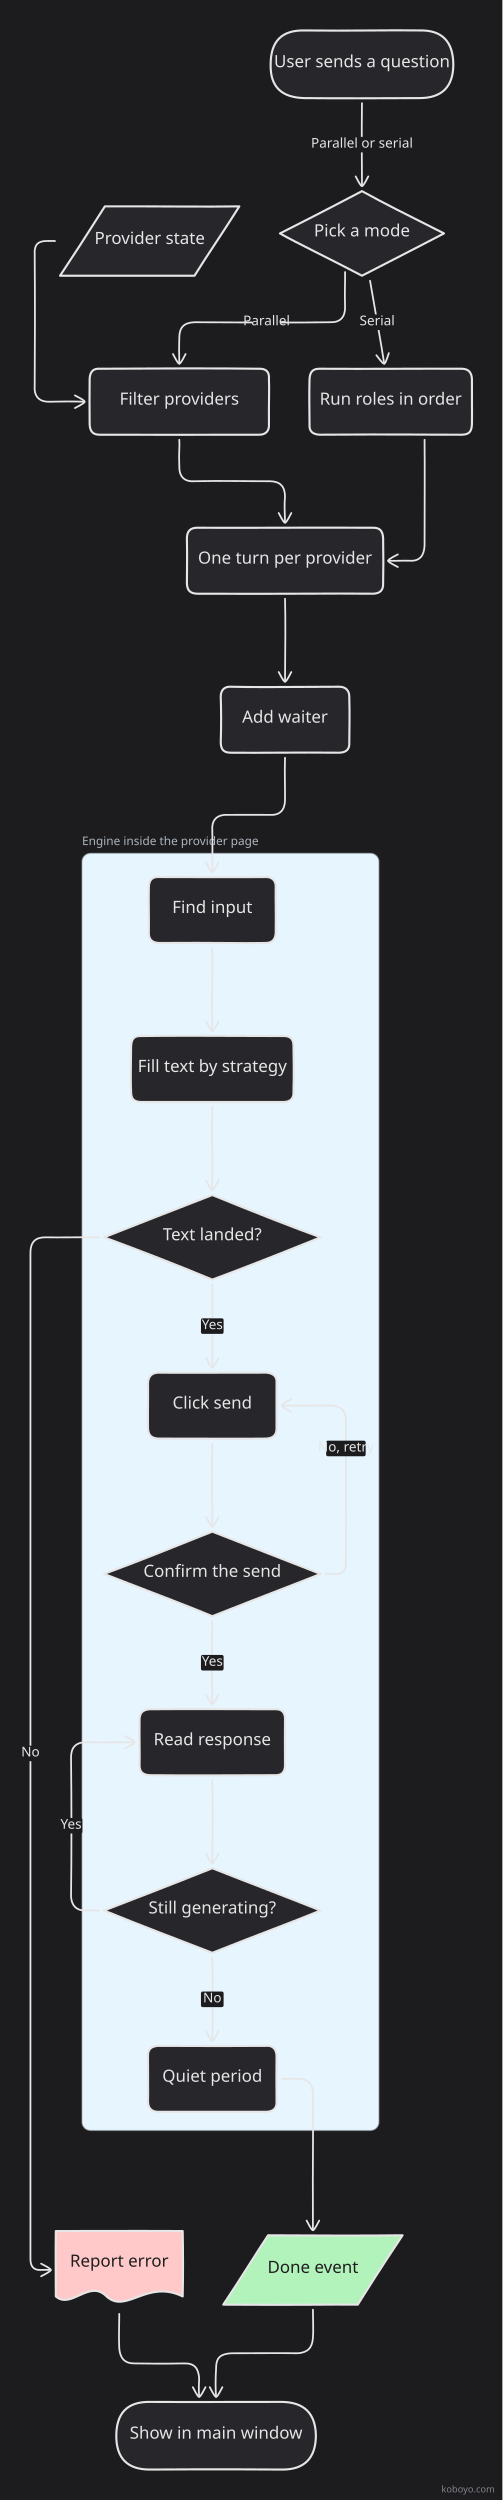
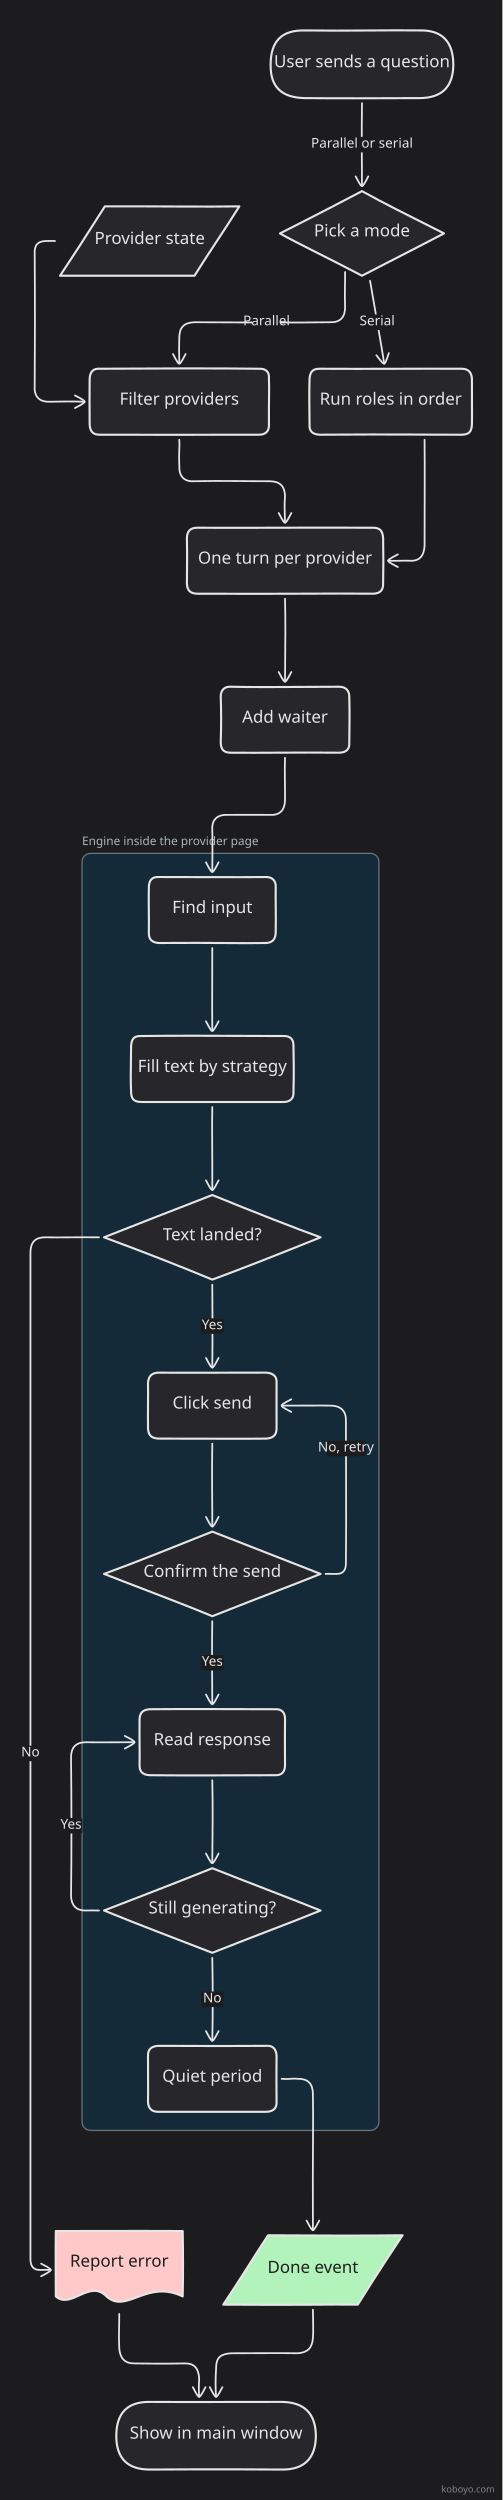
<svg xmlns="http://www.w3.org/2000/svg" width="594" height="2956" viewBox="0 0 594 2956">
  <defs>
    <style type="text/css">
</style>
  </defs>
  <rect x="0" y="0" width="594" height="2956" fill="#1c1c1f" />
  <g transform="translate(722.4545 415.8182)">
    <g opacity="1">
      <rect x="-722.454" y="-415.818" width="594" height="2956" rx="10" fill="none" stroke="none" stroke-opacity="0.55" stroke-width="1.5" stroke-linecap="round" />
    </g>
    <text font-family="ui-sans-serif, system-ui, 'Segoe UI', 'Microsoft JhengHei', sans-serif" font-size="14" fill="#868e96" text-anchor="start" white-space="pre">
      <tspan x="-722.454" y="-425.618">AI Consultant: one question, many providers</tspan>
    </text>
    <g opacity="1">
-       <rect x="-625.454" y="593.182" width="351" height="1510" rx="10" fill="#e7f5ff" stroke="#adb5bd" stroke-opacity="0.55" stroke-width="1.5" stroke-linecap="round" />
+       <rect x="-625.454" y="593.182" width="351" height="1510" rx="10" fill="#152a38" stroke="#adb5bd" stroke-opacity="0.55" stroke-width="1.5" stroke-linecap="round" />
    </g>
    <text font-family="ui-sans-serif, system-ui, 'Segoe UI', 'Microsoft JhengHei', sans-serif" font-size="14" fill="#adb5bd" text-anchor="start" white-space="pre">
      <tspan x="-625.454" y="583.382">Engine inside the provider page</tspan>
    </text>
    <g transform="translate(-402.4545 -379.8182)" opacity="1">
      <path d="M 40 0 L 176 0 Q 216 0 216 40 L 216 40 Q 216 80 176 80 L 40 80 Q 0 80 0 40 L 0 40 Q 0 0 40 0 Z" fill="#26262b" fill-opacity="1" stroke="none" />
      <path d="M40 0 C92.65 0.726, 143.298 -0.594, 176 0 M176 0 C202.48 -0.686, 215.772 12.957, 216 40 M216 40 C216 40, 216 40, 216 40 M216 40 C216.032 66.293, 202.836 79.977, 176 80 M176 80 C127.728 80.208, 78.327 80.408, 40 80 M40 80 C13.678 79.392, -0.681 67.385, 0 40 M0 40 C0 40, 0 40, 0 40 M0 40 C0.146 12.729, 12.982 -0.493, 40 0 M40 0 C40 0, 40 0, 40 0" fill="none" stroke="#e6e6e6" stroke-width="2.5" stroke-linecap="round" stroke-linejoin="round" />
    </g>
    <text font-family="ui-sans-serif, system-ui, 'Segoe UI', 'Microsoft JhengHei', sans-serif" font-size="20" fill="#e6e6e6" text-anchor="middle" white-space="pre">
      <tspan x="-294.454" y="-336.318">User sends a question</tspan>
    </text>
    <g transform="translate(-391.4545 -189.8182)" opacity="1">
      <path d="M 97 0 L 194 50 L 97 100 L 0 50 Z" fill="#26262b" fill-opacity="1" stroke="none" />
      <path d="M97 0 C122.948 14.483, 150.345 27.927, 194 50 M194 50 C171.761 61.692, 148.37 73.565, 97 100 M97 100 C59.035 80.035, 19.728 61.237, 0 50 M0 50 C20.623 39.387, 40.946 29.52, 97 0" fill="none" stroke="#e6e6e6" stroke-width="2.5" stroke-linecap="round" stroke-linejoin="round" />
    </g>
    <text font-family="ui-sans-serif, system-ui, 'Segoe UI', 'Microsoft JhengHei', sans-serif" font-size="20" fill="#e6e6e6" text-anchor="middle" white-space="pre">
      <tspan x="-294.454" y="-136.318">Pick a mode</tspan>
    </text>
    <g transform="translate(-651.4545 -171.8182)" opacity="1">
      <path d="M 53 0 L 212 0 L 159 82 L 0 82 Z" fill="#26262b" fill-opacity="1" stroke="none" />
      <path d="M53 0 C114.352 -0.227, 174.553 0.74, 212 0 M212 0 C193.056 30.241, 172.834 59.548, 159 82 M159 82 C119.182 81.894, 79.703 82.099, 0 82 M0 82 C15.322 59.016, 30.438 35.617, 53 0" fill="none" stroke="#e6e6e6" stroke-width="2.5" stroke-linecap="round" stroke-linejoin="round" />
    </g>
    <text font-family="ui-sans-serif, system-ui, 'Segoe UI', 'Microsoft JhengHei', sans-serif" font-size="20" fill="#e6e6e6" text-anchor="middle" white-space="pre">
      <tspan x="-545.454" y="-127.318">Provider state</tspan>
    </text>
    <g transform="translate(-616.4545 20.18182)" opacity="1">
      <path d="M 12 0 L 200 0 Q 212 0 212 12 L 212 66 Q 212 78 200 78 L 12 78 Q 0 78 0 66 L 0 12 Q 0 0 12 0 Z" fill="#26262b" fill-opacity="1" stroke="none" />
      <path d="M12 0 C82.302 -0.442, 152.248 -0.635, 200 0 M200 0 C208.588 -0.268, 212.679 3.533, 212 12 M212 12 C212.56 24.437, 211.777 35.395, 212 66 M212 66 C212.456 73.931, 207.728 78.23, 200 78 M200 78 C129.949 78.303, 59.224 77.988, 12 78 M12 78 C3.915 78.028, 0.524 74.348, 0 66 M0 66 C-0.303 46.707, -0.076 28.791, 0 12 M0 12 C0.384 3.295, 4.376 -0.477, 12 0 M12 0 C12 0, 12 0, 12 0" fill="none" stroke="#e6e6e6" stroke-width="2.5" stroke-linecap="round" stroke-linejoin="round" />
    </g>
    <text font-family="ui-sans-serif, system-ui, 'Segoe UI', 'Microsoft JhengHei', sans-serif" font-size="20" fill="#e6e6e6" text-anchor="middle" white-space="pre">
      <tspan x="-510.454" y="62.682">Filter providers</tspan>
    </text>
    <g transform="translate(-356.4545 20.18182)" opacity="1">
      <path d="M 12 0 L 180 0 Q 192 0 192 12 L 192 66 Q 192 78 180 78 L 12 78 Q 0 78 0 66 L 0 12 Q 0 0 12 0 Z" fill="#26262b" fill-opacity="1" stroke="none" />
      <path d="M12 0 C71.655 0.413, 130.504 -0.278, 180 0 M180 0 C188.102 0.049, 191.677 4.699, 192 12 M192 12 C191.837 32.605, 192.316 52.875, 192 66 M192 66 C191.507 74.596, 188.583 77.836, 180 78 M180 78 C143.997 78.139, 106.35 77.341, 12 78 M12 78 C3.42 77.572, -0.578 73.813, 0 66 M0 66 C-0.193 46.795, -0.517 28.721, 0 12 M0 12 C0.554 3.389, 4.032 -0.056, 12 0 M12 0 C12 0, 12 0, 12 0" fill="none" stroke="#e6e6e6" stroke-width="2.5" stroke-linecap="round" stroke-linejoin="round" />
    </g>
    <text font-family="ui-sans-serif, system-ui, 'Segoe UI', 'Microsoft JhengHei', sans-serif" font-size="20" fill="#e6e6e6" text-anchor="middle" white-space="pre">
      <tspan x="-260.454" y="62.682">Run roles in order</tspan>
    </text>
    <g transform="translate(-501.4545 208.1818)" opacity="1">
      <path d="M 12 0 L 220 0 Q 232 0 232 12 L 232 66 Q 232 78 220 78 L 12 78 Q 0 78 0 66 L 0 12 Q 0 0 12 0 Z" fill="#26262b" fill-opacity="1" stroke="none" />
      <path d="M12 0 C71.785 0.379, 132.541 -0.382, 220 0 M220 0 C228.578 -0.093, 231.359 3.988, 232 12 M232 12 C232.378 31.23, 232.331 51.768, 232 66 M232 66 C232.307 73.685, 228.516 77.848, 220 78 M220 78 C170.811 77.434, 121.907 78.502, 12 78 M12 78 C3.986 77.688, 0.342 74.305, 0 66 M0 66 C-0.121 52.996, 0.573 38.077, 0 12 M0 12 C0.203 4.117, 4.058 0.06, 12 0 M12 0 C12 0, 12 0, 12 0" fill="none" stroke="#e6e6e6" stroke-width="2.5" stroke-linecap="round" stroke-linejoin="round" />
    </g>
    <text font-family="ui-sans-serif, system-ui, 'Segoe UI', 'Microsoft JhengHei', sans-serif" font-size="20" fill="#e6e6e6" text-anchor="middle" white-space="pre">
      <tspan x="-385.454" y="250.682">One turn per provider</tspan>
    </text>
    <g transform="translate(-461.4545 396.1818)" opacity="1">
      <path d="M 12 0 L 140 0 Q 152 0 152 12 L 152 66 Q 152 78 140 78 L 12 78 Q 0 78 0 66 L 0 12 Q 0 0 12 0 Z" fill="#26262b" fill-opacity="1" stroke="none" />
      <path d="M12 0 C38.203 0.688, 64.443 0.356, 140 0 M140 0 C147.804 -0.041, 152.212 4.679, 152 12 M152 12 C152.57 31.051, 152.163 51.097, 152 66 M152 66 C152.551 73.949, 148.468 77.813, 140 78 M140 78 C93.033 77.492, 45.609 78.401, 12 78 M12 78 C3.381 77.959, 0.294 74.406, 0 66 M0 66 C0.707 45.559, 0.496 25.224, 0 12 M0 12 C-0.126 4.104, 4.276 -0.485, 12 0 M12 0 C12 0, 12 0, 12 0" fill="none" stroke="#e6e6e6" stroke-width="2.5" stroke-linecap="round" stroke-linejoin="round" />
    </g>
    <text font-family="ui-sans-serif, system-ui, 'Segoe UI', 'Microsoft JhengHei', sans-serif" font-size="20" fill="#e6e6e6" text-anchor="middle" white-space="pre">
      <tspan x="-385.454" y="438.682">Add waiter</tspan>
    </text>
    <g transform="translate(-546.4545 621.1818)" opacity="1">
      <path d="M 12 0 L 138 0 Q 150 0 150 12 L 150 66 Q 150 78 138 78 L 12 78 Q 0 78 0 66 L 0 12 Q 0 0 12 0 Z" fill="#26262b" fill-opacity="1" stroke="none" />
      <path d="M12 0 C59.628 0.052, 106.636 0.356, 138 0 M138 0 C145.584 -0.445, 150.528 4.433, 150 12 M150 12 C149.746 27.411, 150.392 43.007, 150 66 M150 66 C149.57 74.088, 145.573 78.01, 138 78 M138 78 C109.503 78.669, 81.248 77.447, 12 78 M12 78 C4.041 77.684, -0.255 73.775, 0 66 M0 66 C0.317 48.242, -0.409 30.664, 0 12 M0 12 C0.097 4.436, 3.373 -0.618, 12 0 M12 0 C12 0, 12 0, 12 0" fill="none" stroke="#e6e6e6" stroke-width="2.5" stroke-linecap="round" stroke-linejoin="round" />
    </g>
    <text font-family="ui-sans-serif, system-ui, 'Segoe UI', 'Microsoft JhengHei', sans-serif" font-size="20" fill="#e6e6e6" text-anchor="middle" white-space="pre">
      <tspan x="-471.454" y="663.682">Find input</tspan>
    </text>
    <g transform="translate(-567.4545 809.1818)" opacity="1">
      <path d="M 12 0 L 180 0 Q 192 0 192 12 L 192 66 Q 192 78 180 78 L 12 78 Q 0 78 0 66 L 0 12 Q 0 0 12 0 Z" fill="#26262b" fill-opacity="1" stroke="none" />
      <path d="M12 0 C48.606 -0.479, 84.385 -0.422, 180 0 M180 0 C188.247 -0.123, 192.13 3.381, 192 12 M192 12 C192.326 28.141, 192.629 43.307, 192 66 M192 66 C192.557 74.104, 187.886 77.988, 180 78 M180 78 C143.306 78.131, 107.444 77.93, 12 78 M12 78 C3.495 77.892, 0.033 74.447, 0 66 M0 66 C-0.547 54.093, -0.451 43.864, 0 12 M0 12 C0.586 3.38, 3.309 -0.261, 12 0 M12 0 C12 0, 12 0, 12 0" fill="none" stroke="#e6e6e6" stroke-width="2.5" stroke-linecap="round" stroke-linejoin="round" />
    </g>
    <text font-family="ui-sans-serif, system-ui, 'Segoe UI', 'Microsoft JhengHei', sans-serif" font-size="20" fill="#e6e6e6" text-anchor="middle" white-space="pre">
      <tspan x="-471.454" y="851.682">Fill text by strategy</tspan>
    </text>
    <g transform="translate(-599.4545 997.1818)" opacity="1">
      <path d="M 128 0 L 256 50 L 128 100 L 0 50 Z" fill="#26262b" fill-opacity="1" stroke="none" />
      <path d="M128 0 C177.56 20.253, 228.386 40.124, 256 50 M256 50 C209.489 68.894, 162.462 87.334, 128 100 M128 100 C86.979 82.945, 45.282 66.722, 0 50 M0 50 C40.503 34.076, 81.032 18.171, 128 0" fill="none" stroke="#e6e6e6" stroke-width="2.5" stroke-linecap="round" stroke-linejoin="round" />
    </g>
    <text font-family="ui-sans-serif, system-ui, 'Segoe UI', 'Microsoft JhengHei', sans-serif" font-size="20" fill="#e6e6e6" text-anchor="middle" white-space="pre">
      <tspan x="-471.454" y="1050.682">Text landed?</tspan>
    </text>
    <g transform="translate(-547.4545 1207.182)" opacity="1">
      <path d="M 12 0 L 140 0 Q 152 0 152 12 L 152 66 Q 152 78 140 78 L 12 78 Q 0 78 0 66 L 0 12 Q 0 0 12 0 Z" fill="#26262b" fill-opacity="1" stroke="none" />
      <path d="M12 0 C39.568 0.377, 67.853 -0.034, 140 0 M140 0 C147.436 0.619, 152.636 4.003, 152 12 M152 12 C151.773 24.005, 152.169 36.467, 152 66 M152 66 C152 74.259, 147.465 77.392, 140 78 M140 78 C112.529 78.381, 85.129 78.024, 12 78 M12 78 C3.363 77.362, 0.507 73.581, 0 66 M0 66 C-0.215 45.597, 0.288 26.941, 0 12 M0 12 C0.612 3.91, 4.678 0.42, 12 0 M12 0 C12 0, 12 0, 12 0" fill="none" stroke="#e6e6e6" stroke-width="2.5" stroke-linecap="round" stroke-linejoin="round" />
    </g>
    <text font-family="ui-sans-serif, system-ui, 'Segoe UI', 'Microsoft JhengHei', sans-serif" font-size="20" fill="#e6e6e6" text-anchor="middle" white-space="pre">
      <tspan x="-471.454" y="1249.682">Click send</tspan>
    </text>
    <g transform="translate(-599.4545 1395.182)" opacity="1">
      <path d="M 128 0 L 256 50 L 128 100 L 0 50 Z" fill="#26262b" fill-opacity="1" stroke="none" />
      <path d="M128 0 C156.9 11.485, 183.26 21.358, 256 50 M256 50 C226.059 62.037, 195.347 73.409, 128 100 M128 100 C101.437 88.902, 74.51 78.676, 0 50 M0 50 C41.748 34.745, 82.25 18.229, 128 0" fill="none" stroke="#e6e6e6" stroke-width="2.5" stroke-linecap="round" stroke-linejoin="round" />
    </g>
    <text font-family="ui-sans-serif, system-ui, 'Segoe UI', 'Microsoft JhengHei', sans-serif" font-size="20" fill="#e6e6e6" text-anchor="middle" white-space="pre">
      <tspan x="-471.454" y="1448.682">Confirm the send</tspan>
    </text>
    <g transform="translate(-557.4545 1605.182)" opacity="1">
      <path d="M 12 0 L 160 0 Q 172 0 172 12 L 172 66 Q 172 78 160 78 L 12 78 Q 0 78 0 66 L 0 12 Q 0 0 12 0 Z" fill="#26262b" fill-opacity="1" stroke="none" />
      <path d="M12 0 C64.223 -0.562, 117.666 0.117, 160 0 M160 0 C168.131 -0.55, 172.322 3.982, 172 12 M172 12 C171.8 26.321, 171.894 41.45, 172 66 M172 66 C172.062 73.948, 168.27 78.387, 160 78 M160 78 C111.233 78.012, 61.694 78.568, 12 78 M12 78 C3.354 77.522, -0.108 73.58, 0 66 M0 66 C0.397 51.752, -0.259 37.264, 0 12 M0 12 C0.26 4.371, 3.481 0.679, 12 0 M12 0 C12 0, 12 0, 12 0" fill="none" stroke="#e6e6e6" stroke-width="2.5" stroke-linecap="round" stroke-linejoin="round" />
    </g>
    <text font-family="ui-sans-serif, system-ui, 'Segoe UI', 'Microsoft JhengHei', sans-serif" font-size="20" fill="#e6e6e6" text-anchor="middle" white-space="pre">
      <tspan x="-471.454" y="1647.682">Read response</tspan>
    </text>
    <g transform="translate(-599.4545 1793.182)" opacity="1">
      <path d="M 128 0 L 256 50 L 128 100 L 0 50 Z" fill="#26262b" fill-opacity="1" stroke="none" />
      <path d="M128 0 C170.715 16.915, 213.344 32.925, 256 50 M256 50 C220.987 64.346, 184.993 77.372, 128 100 M128 100 C87.314 84.14, 46.455 68.949, 0 50 M0 50 C38.464 35.059, 76.171 20.809, 128 0" fill="none" stroke="#e6e6e6" stroke-width="2.5" stroke-linecap="round" stroke-linejoin="round" />
    </g>
    <text font-family="ui-sans-serif, system-ui, 'Segoe UI', 'Microsoft JhengHei', sans-serif" font-size="20" fill="#e6e6e6" text-anchor="middle" white-space="pre">
      <tspan x="-471.454" y="1846.682">Still generating?</tspan>
    </text>
    <g transform="translate(-547.4545 2003.182)" opacity="1">
      <path d="M 12 0 L 140 0 Q 152 0 152 12 L 152 66 Q 152 78 140 78 L 12 78 Q 0 78 0 66 L 0 12 Q 0 0 12 0 Z" fill="#26262b" fill-opacity="1" stroke="none" />
      <path d="M12 0 C62.992 0.356, 112.85 0.237, 140 0 M140 0 C147.533 -0.643, 151.761 3.933, 152 12 M152 12 C151.915 29.547, 151.704 45.11, 152 66 M152 66 C152.547 73.604, 148.144 77.772, 140 78 M140 78 C94.068 78.139, 47.769 77.912, 12 78 M12 78 C4.135 78.009, 0.204 73.719, 0 66 M0 66 C0.344 52.584, -0.056 39.753, 0 12 M0 12 C-0.277 3.98, 4.011 0.539, 12 0 M12 0 C12 0, 12 0, 12 0" fill="none" stroke="#e6e6e6" stroke-width="2.5" stroke-linecap="round" stroke-linejoin="round" />
    </g>
    <text font-family="ui-sans-serif, system-ui, 'Segoe UI', 'Microsoft JhengHei', sans-serif" font-size="20" fill="#e6e6e6" text-anchor="middle" white-space="pre">
      <tspan x="-471.454" y="2045.682">Quiet period</tspan>
    </text>
    <g transform="translate(-656.4545 2222.182)" opacity="1">
      <path d="M 0 0 L 150 0 L 150 77.28 C 108 56.672 84 97.888 60 77.28 C 39 56.672 18 93.472 0 77.28 Z" fill="#ffc9c9" fill-opacity="1" stroke="none" />
      <path d="M0 0 C38.301 0.17, 78.014 -0.374, 150 0 M150 0 C150.519 27.267, 150.565 52.76, 150 77.28 M150 77.28 C107.389 56.642, 83.474 98.702, 60 77.28 M60 77.28 C39.621 56.437, 18.077 93.154, 0 77.28 M0 77.28 C-0.031 51.815, -0.348 25.622, 0 0" fill="none" stroke="#e6e6e6" stroke-width="2.5" stroke-linecap="round" stroke-linejoin="round" />
    </g>
    <text font-family="ui-sans-serif, system-ui, 'Segoe UI', 'Microsoft JhengHei', sans-serif" font-size="20" fill="#1e1e1e" text-anchor="middle" white-space="pre">
      <tspan x="-581.454" y="2264.322">Report error</tspan>
    </text>
    <g transform="translate(-458.4545 2227.182)" opacity="1">
      <path d="M 53 0 L 212 0 L 159 82 L 0 82 Z" fill="#b2f2bb" fill-opacity="1" stroke="none" />
      <path d="M53 0 C111.078 0.452, 169.302 0.55, 212 0 M212 0 C200.685 17.244, 188.774 34.54, 159 82 M159 82 C126.258 81.576, 93.327 82.713, 0 82 M0 82 C20.644 51.232, 40.038 19.337, 53 0" fill="none" stroke="#e6e6e6" stroke-width="2.5" stroke-linecap="round" stroke-linejoin="round" />
    </g>
    <text font-family="ui-sans-serif, system-ui, 'Segoe UI', 'Microsoft JhengHei', sans-serif" font-size="20" fill="#1e1e1e" text-anchor="middle" white-space="pre">
      <tspan x="-352.454" y="2271.682">Done event</tspan>
    </text>
    <g transform="translate(-584.9545 2424.182)" opacity="1">
      <path d="M 40 0 L 196 0 Q 236 0 236 40 L 236 40 Q 236 80 196 80 L 40 80 Q 0 80 0 40 L 0 40 Q 0 0 40 0 Z" fill="#26262b" fill-opacity="1" stroke="none" />
      <path d="M40 0 C98.389 0.381, 156.338 -0.161, 196 0 M196 0 C222.046 0.471, 235.631 13.409, 236 40 M236 40 C236 40, 236 40, 236 40 M236 40 C235.808 66.849, 222.043 80.256, 196 80 M196 80 C160.289 79.827, 125.967 79.428, 40 80 M40 80 C13.04 80.2, -0.089 66.394, 0 40 M0 40 C0 40, 0 40, 0 40 M0 40 C0.157 13.556, 12.618 -0.395, 40 0 M40 0 C40 0, 40 0, 40 0" fill="none" stroke="#e6e6e6" stroke-width="2.5" stroke-linecap="round" stroke-linejoin="round" />
    </g>
    <text font-family="ui-sans-serif, system-ui, 'Segoe UI', 'Microsoft JhengHei', sans-serif" font-size="20" fill="#e6e6e6" text-anchor="middle" white-space="pre">
      <tspan x="-466.954" y="2467.682">Show in main window</tspan>
    </text>
    <g opacity="1">
      <path d="M-294.454 -293.818 C-294.962 -259.618, -294.576 -227.052, -294.454 -195.818" fill="none" stroke="#e6e6e6" stroke-width="2.1" stroke-linecap="round" stroke-linejoin="round" />
      <path d="M -301.919 -207.211 C -300.724 -205.388 -296.497 -195.818 -294.454 -195.818 C -292.411 -195.818 -288.185 -205.388 -286.99 -207.211" fill="none" stroke="#e6e6e6" stroke-width="2.1" stroke-linecap="round" stroke-linejoin="round" />
    </g>
    <rect x="-321.374" y="-254.018" width="53.84" height="18.4" rx="2" fill="#1c1c1f" />
    <text font-family="ui-sans-serif, system-ui, 'Segoe UI', 'Microsoft JhengHei', sans-serif" font-size="16" fill="#e6e6e6" text-anchor="middle" white-space="pre">
      <tspan x="-294.454" y="-241.218">Parallel or serial</tspan>
    </text>
    <g opacity="1">
      <path d="M-657.454 -130.818 C-660.996 -131.135, -665.027 -130.745, -669.454 -130.818 M-669.454 -130.818 C-677.863 -130.059, -680.927 -126.283, -681.454 -118.818 M-681.454 -118.818 C-680.993 -57.825, -681.139 2.151, -681.454 41.182 M-681.454 41.182 C-682.264 53.972, -674.78 59.771, -663.454 59.182 M-663.454 59.182 C-649.865 58.88, -638.433 58.685, -622.454 59.182" fill="none" stroke="#e6e6e6" stroke-width="2.1" stroke-linecap="round" stroke-linejoin="round" />
      <path d="M -633.847 66.646 C -632.024 65.452 -622.454 61.225 -622.454 59.182 C -622.454 57.139 -632.024 52.912 -633.847 51.718" fill="none" stroke="#e6e6e6" stroke-width="2.1" stroke-linecap="round" stroke-linejoin="round" />
    </g>
    <g opacity="1">
      <path d="M-314.454 -94.127 C-314.162 -83.466, -315.089 -71.83, -314.454 -52.818 M-314.454 -52.818 C-314.227 -40.632, -320.395 -34.246, -332.454 -34.818 M-332.454 -34.818 C-374.573 -34.238, -418.215 -34.31, -492.454 -34.818 M-492.454 -34.818 C-504.969 -34.358, -510.312 -28.629, -510.454 -16.818 M-510.454 -16.818 C-510.686 -8.362, -510.847 0.111, -510.454 14.182" fill="none" stroke="#e6e6e6" stroke-width="2.1" stroke-linecap="round" stroke-linejoin="round" />
      <path d="M -517.919 2.789 C -516.724 4.612 -512.497 14.182 -510.454 14.182 C -508.411 14.182 -504.185 4.612 -502.99 2.789" fill="none" stroke="#e6e6e6" stroke-width="2.1" stroke-linecap="round" stroke-linejoin="round" />
    </g>
    <rect x="-424.07" y="-44.018" width="33.54" height="18.4" rx="2" fill="#1c1c1f" />
    <text font-family="ui-sans-serif, system-ui, 'Segoe UI', 'Microsoft JhengHei', sans-serif" font-size="16" fill="#e6e6e6" text-anchor="middle" white-space="pre">
      <tspan x="-407.3" y="-31.218">Parallel</tspan>
    </text>
    <g opacity="1">
      <path d="M-284.887 -83.818 C-278.505 -45.697, -271.518 -8.248, -268.143 14.182" fill="none" stroke="#e6e6e6" stroke-width="2.1" stroke-linecap="round" stroke-linejoin="round" />
      <path d="M -277.419 4.209 C -275.935 5.805 -270.157 14.526 -268.143 14.182 C -266.129 13.838 -263.574 3.693 -262.704 1.695" fill="none" stroke="#e6e6e6" stroke-width="2.1" stroke-linecap="round" stroke-linejoin="round" />
    </g>
    <rect x="-293.285" y="-44.018" width="33.54" height="18.4" rx="2" fill="#1c1c1f" />
    <text font-family="ui-sans-serif, system-ui, 'Segoe UI', 'Microsoft JhengHei', sans-serif" font-size="16" fill="#e6e6e6" text-anchor="middle" white-space="pre">
      <tspan x="-276.515" y="-31.218">Serial</tspan>
    </text>
    <g opacity="1">
      <path d="M-510.454 104.182 C-509.802 111.996, -511.2 119.131, -510.454 135.182 M-510.454 135.182 C-510.808 148.022, -504.198 154.051, -492.454 153.182 M-492.454 153.182 C-459.461 152.426, -428.024 153.304, -403.454 153.182 M-403.454 153.182 C-391.451 153.329, -385.63 158.987, -385.454 171.182 M-385.454 171.182 C-386.215 179.18, -385.953 186.973, -385.454 202.182" fill="none" stroke="#e6e6e6" stroke-width="2.1" stroke-linecap="round" stroke-linejoin="round" />
      <path d="M -392.919 190.789 C -391.724 192.612 -387.497 202.182 -385.454 202.182 C -383.411 202.182 -379.185 192.612 -377.99 190.789" fill="none" stroke="#e6e6e6" stroke-width="2.1" stroke-linecap="round" stroke-linejoin="round" />
    </g>
    <g opacity="1">
      <path d="M-220.454 104.182 C-220.114 140.442, -220.384 175.842, -220.454 229.182 M-220.454 229.182 C-220.945 240.999, -225.943 248.076, -238.454 247.182 M-238.454 247.182 C-245.683 246.875, -253.609 247.61, -263.454 247.182" fill="none" stroke="#e6e6e6" stroke-width="2.1" stroke-linecap="round" stroke-linejoin="round" />
      <path d="M -252.062 239.718 C -253.885 240.912 -263.454 245.139 -263.454 247.182 C -263.454 249.225 -253.885 253.452 -252.062 254.646" fill="none" stroke="#e6e6e6" stroke-width="2.1" stroke-linecap="round" stroke-linejoin="round" />
    </g>
    <g opacity="1">
      <path d="M-385.454 292.182 C-384.759 317.535, -385.116 343.34, -385.454 390.182" fill="none" stroke="#e6e6e6" stroke-width="2.1" stroke-linecap="round" stroke-linejoin="round" />
      <path d="M -392.919 378.789 C -391.724 380.612 -387.497 390.182 -385.454 390.182 C -383.411 390.182 -379.185 380.612 -377.99 378.789" fill="none" stroke="#e6e6e6" stroke-width="2.1" stroke-linecap="round" stroke-linejoin="round" />
    </g>
    <g opacity="1">
      <path d="M-385.454 480.182 C-386.049 496.853, -385.288 513.653, -385.454 529.682 M-385.454 529.682 C-385.406 542, -391.631 548.491, -403.454 547.682 M-403.454 547.682 C-419.639 547.551, -434.283 547.669, -453.454 547.682 M-453.454 547.682 C-466.349 547.153, -472.338 554.261, -471.454 565.682 M-471.454 565.682 C-471.043 580.495, -471.302 595.274, -471.454 615.182" fill="none" stroke="#e6e6e6" stroke-width="2.1" stroke-linecap="round" stroke-linejoin="round" />
      <path d="M -478.919 603.789 C -477.724 605.612 -473.497 615.182 -471.454 615.182 C -469.411 615.182 -465.185 605.612 -463.99 603.789" fill="none" stroke="#e6e6e6" stroke-width="2.1" stroke-linecap="round" stroke-linejoin="round" />
    </g>
    <g opacity="1">
      <path d="M-471.454 705.182 C-471.384 734.728, -471.798 764.955, -471.454 803.182" fill="none" stroke="#e6e6e6" stroke-width="2.1" stroke-linecap="round" stroke-linejoin="round" />
      <path d="M -478.919 791.789 C -477.724 793.612 -473.497 803.182 -471.454 803.182 C -469.411 803.182 -465.185 793.612 -463.99 791.789" fill="none" stroke="#e6e6e6" stroke-width="2.1" stroke-linecap="round" stroke-linejoin="round" />
    </g>
    <g opacity="1">
      <path d="M-471.454 893.182 C-471.966 918.318, -471.246 943.169, -471.454 991.182" fill="none" stroke="#e6e6e6" stroke-width="2.1" stroke-linecap="round" stroke-linejoin="round" />
      <path d="M -478.919 979.789 C -477.724 981.612 -473.497 991.182 -471.454 991.182 C -469.411 991.182 -465.185 981.612 -463.99 979.789" fill="none" stroke="#e6e6e6" stroke-width="2.1" stroke-linecap="round" stroke-linejoin="round" />
    </g>
    <g opacity="1">
      <path d="M-471.454 1103.182 C-471.256 1131.01, -471.009 1158.012, -471.454 1201.182" fill="none" stroke="#e6e6e6" stroke-width="2.1" stroke-linecap="round" stroke-linejoin="round" />
      <path d="M -478.919 1189.789 C -477.724 1191.612 -473.497 1201.182 -471.454 1201.182 C -469.411 1201.182 -465.185 1191.612 -463.99 1189.789" fill="none" stroke="#e6e6e6" stroke-width="2.1" stroke-linecap="round" stroke-linejoin="round" />
    </g>
    <rect x="-484.839" y="1142.982" width="26.77" height="18.4" rx="2" fill="#1c1c1f" />
    <text font-family="ui-sans-serif, system-ui, 'Segoe UI', 'Microsoft JhengHei', sans-serif" font-size="16" fill="#e6e6e6" text-anchor="middle" white-space="pre">
      <tspan x="-471.454" y="1155.782">Yes</tspan>
    </text>
    <g opacity="1">
      <path d="M-605.454 1047.182 C-629.37 1046.907, -654.01 1047.578, -668.454 1047.182 M-668.454 1047.182 C-680.878 1047.02, -686.35 1052.991, -686.454 1065.182 M-686.454 1065.182 C-686.49 1372.263, -686.53 1679.685, -686.454 2256.182 M-686.454 2256.182 C-686.176 2264.237, -682.544 2268.442, -674.454 2268.182 M-674.454 2268.182 C-671.735 2267.963, -669.082 2268.008, -662.454 2268.182" fill="none" stroke="#e6e6e6" stroke-width="2.1" stroke-linecap="round" stroke-linejoin="round" />
      <path d="M -673.847 2275.646 C -672.024 2274.452 -662.454 2270.225 -662.454 2268.182 C -662.454 2266.139 -672.024 2261.912 -673.847 2260.718" fill="none" stroke="#e6e6e6" stroke-width="2.1" stroke-linecap="round" stroke-linejoin="round" />
    </g>
    <rect x="-699.839" y="1648.226" width="26.77" height="18.4" rx="2" fill="#1c1c1f" />
    <text font-family="ui-sans-serif, system-ui, 'Segoe UI', 'Microsoft JhengHei', sans-serif" font-size="16" fill="#e6e6e6" text-anchor="middle" white-space="pre">
      <tspan x="-686.454" y="1661.026">No</tspan>
    </text>
    <g opacity="1">
      <path d="M-471.454 1291.182 C-472.132 1328.637, -471.284 1367.242, -471.454 1389.182" fill="none" stroke="#e6e6e6" stroke-width="2.1" stroke-linecap="round" stroke-linejoin="round" />
      <path d="M -478.919 1377.789 C -477.724 1379.612 -473.497 1389.182 -471.454 1389.182 C -469.411 1389.182 -465.185 1379.612 -463.99 1377.789" fill="none" stroke="#e6e6e6" stroke-width="2.1" stroke-linecap="round" stroke-linejoin="round" />
    </g>
    <g opacity="1">
      <path d="M-471.454 1501.182 C-471.926 1530.137, -471.731 1558.49, -471.454 1599.182" fill="none" stroke="#e6e6e6" stroke-width="2.1" stroke-linecap="round" stroke-linejoin="round" />
      <path d="M -478.919 1587.789 C -477.724 1589.612 -473.497 1599.182 -471.454 1599.182 C -469.411 1599.182 -465.185 1589.612 -463.99 1587.789" fill="none" stroke="#e6e6e6" stroke-width="2.1" stroke-linecap="round" stroke-linejoin="round" />
    </g>
    <rect x="-484.839" y="1540.982" width="26.77" height="18.4" rx="2" fill="#1c1c1f" />
    <text font-family="ui-sans-serif, system-ui, 'Segoe UI', 'Microsoft JhengHei', sans-serif" font-size="16" fill="#e6e6e6" text-anchor="middle" white-space="pre">
      <tspan x="-471.454" y="1553.782">Yes</tspan>
    </text>
    <g opacity="1">
      <path d="M-337.454 1445.182 C-332.622 1444.843, -327.932 1445.411, -325.454 1445.182 M-325.454 1445.182 C-317.403 1445.551, -313.536 1441.459, -313.454 1433.182 M-313.454 1433.182 C-312.785 1369.839, -313.557 1307.811, -313.454 1264.182 M-313.454 1264.182 C-312.997 1252.779, -319.447 1246.219, -331.454 1246.182 M-331.454 1246.182 C-346.284 1245.846, -359.186 1246.364, -389.454 1246.182" fill="none" stroke="#e6e6e6" stroke-width="2.1" stroke-linecap="round" stroke-linejoin="round" />
      <path d="M -378.062 1238.718 C -379.885 1239.912 -389.454 1244.139 -389.454 1246.182 C -389.454 1248.225 -379.885 1252.452 -378.062 1253.646" fill="none" stroke="#e6e6e6" stroke-width="2.1" stroke-linecap="round" stroke-linejoin="round" />
    </g>
    <rect x="-336.824" y="1287.648" width="46.74" height="18.4" rx="2" fill="#1c1c1f" />
    <text font-family="ui-sans-serif, system-ui, 'Segoe UI', 'Microsoft JhengHei', sans-serif" font-size="16" fill="#e6e6e6" text-anchor="middle" white-space="pre">
      <tspan x="-313.454" y="1300.448">No, retry</tspan>
    </text>
    <g opacity="1">
      <path d="M-471.454 1689.182 C-470.673 1720.558, -471.12 1753.311, -471.454 1787.182" fill="none" stroke="#e6e6e6" stroke-width="2.1" stroke-linecap="round" stroke-linejoin="round" />
      <path d="M -478.919 1775.789 C -477.724 1777.612 -473.497 1787.182 -471.454 1787.182 C -469.411 1787.182 -465.185 1777.612 -463.99 1775.789" fill="none" stroke="#e6e6e6" stroke-width="2.1" stroke-linecap="round" stroke-linejoin="round" />
    </g>
    <g opacity="1">
      <path d="M-605.454 1843.182 C-610.823 1842.96, -616.34 1843.155, -621.954 1843.182 M-621.954 1843.182 C-632.475 1843.212, -637.871 1836.957, -638.454 1826.682 M-638.454 1826.682 C-637.782 1771.778, -637.849 1717.917, -638.454 1662.182 M-638.454 1662.182 C-638.496 1650.538, -632.946 1644.145, -620.454 1644.182 M-620.454 1644.182 C-605.984 1644.533, -590.916 1644.194, -563.454 1644.182" fill="none" stroke="#e6e6e6" stroke-width="2.1" stroke-linecap="round" stroke-linejoin="round" />
      <path d="M -574.847 1651.646 C -573.024 1650.452 -563.454 1646.225 -563.454 1644.182 C -563.454 1642.139 -573.024 1637.912 -574.847 1636.718" fill="none" stroke="#e6e6e6" stroke-width="2.1" stroke-linecap="round" stroke-linejoin="round" />
    </g>
    <rect x="-651.839" y="1733.692" width="26.77" height="18.4" rx="2" fill="#1c1c1f" />
    <text font-family="ui-sans-serif, system-ui, 'Segoe UI', 'Microsoft JhengHei', sans-serif" font-size="16" fill="#e6e6e6" text-anchor="middle" white-space="pre">
      <tspan x="-638.454" y="1746.492">Yes</tspan>
    </text>
    <g opacity="1">
      <path d="M-471.454 1899.182 C-470.747 1933.008, -470.753 1965.464, -471.454 1997.182" fill="none" stroke="#e6e6e6" stroke-width="2.1" stroke-linecap="round" stroke-linejoin="round" />
      <path d="M -478.919 1985.789 C -477.724 1987.612 -473.497 1997.182 -471.454 1997.182 C -469.411 1997.182 -465.185 1987.612 -463.99 1985.789" fill="none" stroke="#e6e6e6" stroke-width="2.1" stroke-linecap="round" stroke-linejoin="round" />
    </g>
    <rect x="-484.839" y="1938.982" width="26.77" height="18.4" rx="2" fill="#1c1c1f" />
    <text font-family="ui-sans-serif, system-ui, 'Segoe UI', 'Microsoft JhengHei', sans-serif" font-size="16" fill="#e6e6e6" text-anchor="middle" white-space="pre">
      <tspan x="-471.454" y="1951.782">No</tspan>
    </text>
    <g opacity="1">
      <path d="M-389.454 2042.182 C-381.798 2042.97, -375.945 2041.439, -370.454 2042.182 M-370.454 2042.182 C-358.465 2041.848, -352.532 2047.881, -352.454 2060.182 M-352.454 2060.182 C-351.76 2094.556, -352.942 2126.797, -352.454 2221.182" fill="none" stroke="#e6e6e6" stroke-width="2.1" stroke-linecap="round" stroke-linejoin="round" />
      <path d="M -359.919 2209.789 C -358.724 2211.612 -354.497 2221.182 -352.454 2221.182 C -350.411 2221.182 -346.185 2211.612 -344.99 2209.789" fill="none" stroke="#e6e6e6" stroke-width="2.1" stroke-linecap="round" stroke-linejoin="round" />
    </g>
    <g opacity="1">
      <path d="M-352.454 2315.182 C-352.432 2328.474, -351.708 2340.182, -352.454 2348.682 M-352.454 2348.682 C-353.272 2359.98, -358.232 2365.849, -370.454 2366.682 M-370.454 2366.682 C-394.119 2366.292, -416.543 2366.697, -448.954 2366.682 M-448.954 2366.682 C-461.833 2367.468, -467.085 2371.869, -466.954 2384.682 M-466.954 2384.682 C-467.732 2396.845, -467.753 2409, -466.954 2418.182" fill="none" stroke="#e6e6e6" stroke-width="2.1" stroke-linecap="round" stroke-linejoin="round" />
      <path d="M -474.419 2406.789 C -473.224 2408.612 -468.997 2418.182 -466.954 2418.182 C -464.911 2418.182 -460.685 2408.612 -459.49 2406.789" fill="none" stroke="#e6e6e6" stroke-width="2.1" stroke-linecap="round" stroke-linejoin="round" />
    </g>
    <g opacity="1">
      <path d="M-581.454 2320.182 C-581.35 2333.803, -582.257 2346.002, -581.454 2360.682 M-581.454 2360.682 C-580.627 2372.861, -574.568 2378.91, -563.454 2378.682 M-563.454 2378.682 C-548.26 2378.869, -532.514 2379.209, -504.954 2378.682 M-504.954 2378.682 C-492.269 2378.254, -487.708 2384.6, -486.954 2396.682 M-486.954 2396.682 C-487.131 2401.123, -487.774 2407.379, -486.954 2418.182" fill="none" stroke="#e6e6e6" stroke-width="2.1" stroke-linecap="round" stroke-linejoin="round" />
      <path d="M -494.419 2406.789 C -493.224 2408.612 -488.997 2418.182 -486.954 2418.182 C -484.911 2418.182 -480.685 2408.612 -479.49 2406.789" fill="none" stroke="#e6e6e6" stroke-width="2.1" stroke-linecap="round" stroke-linejoin="round" />
    </g>
  </g>
  <text x="585" y="2947" text-anchor="end" font-family="ui-sans-serif, system-ui, sans-serif" font-size="11" fill="#a6a7ae" fill-opacity="0.75">koboyo.com</text>
</svg>
